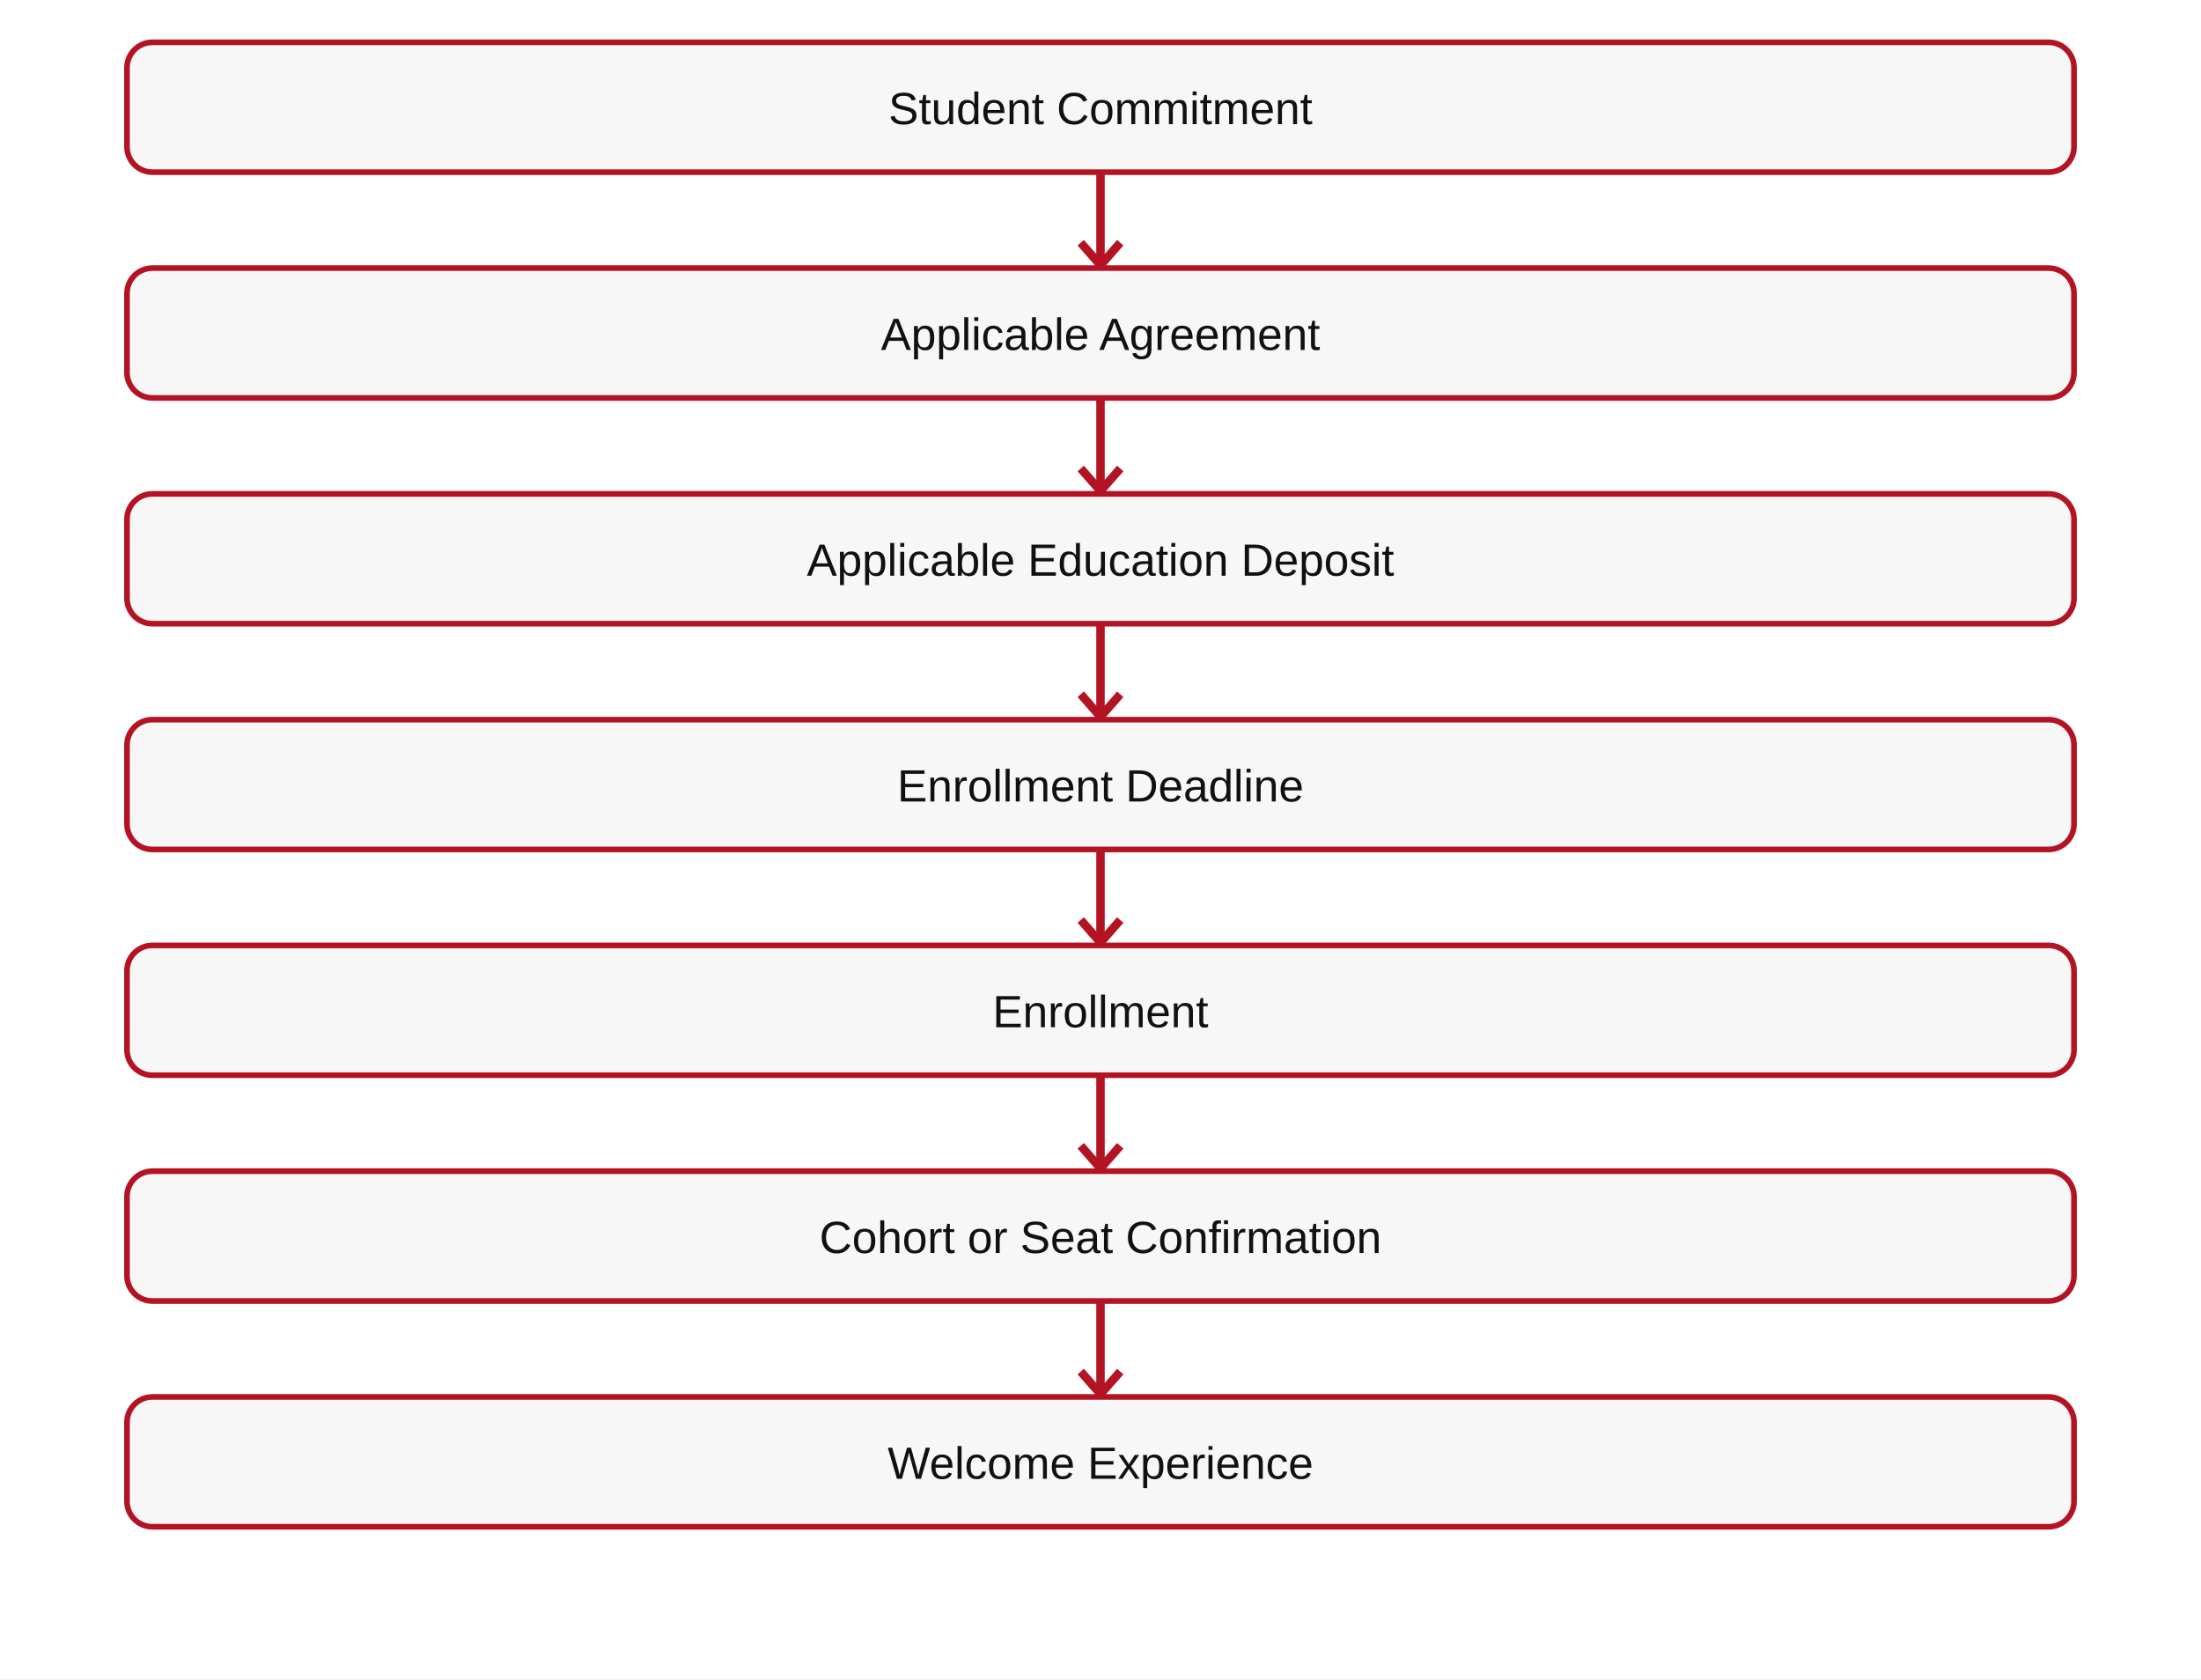
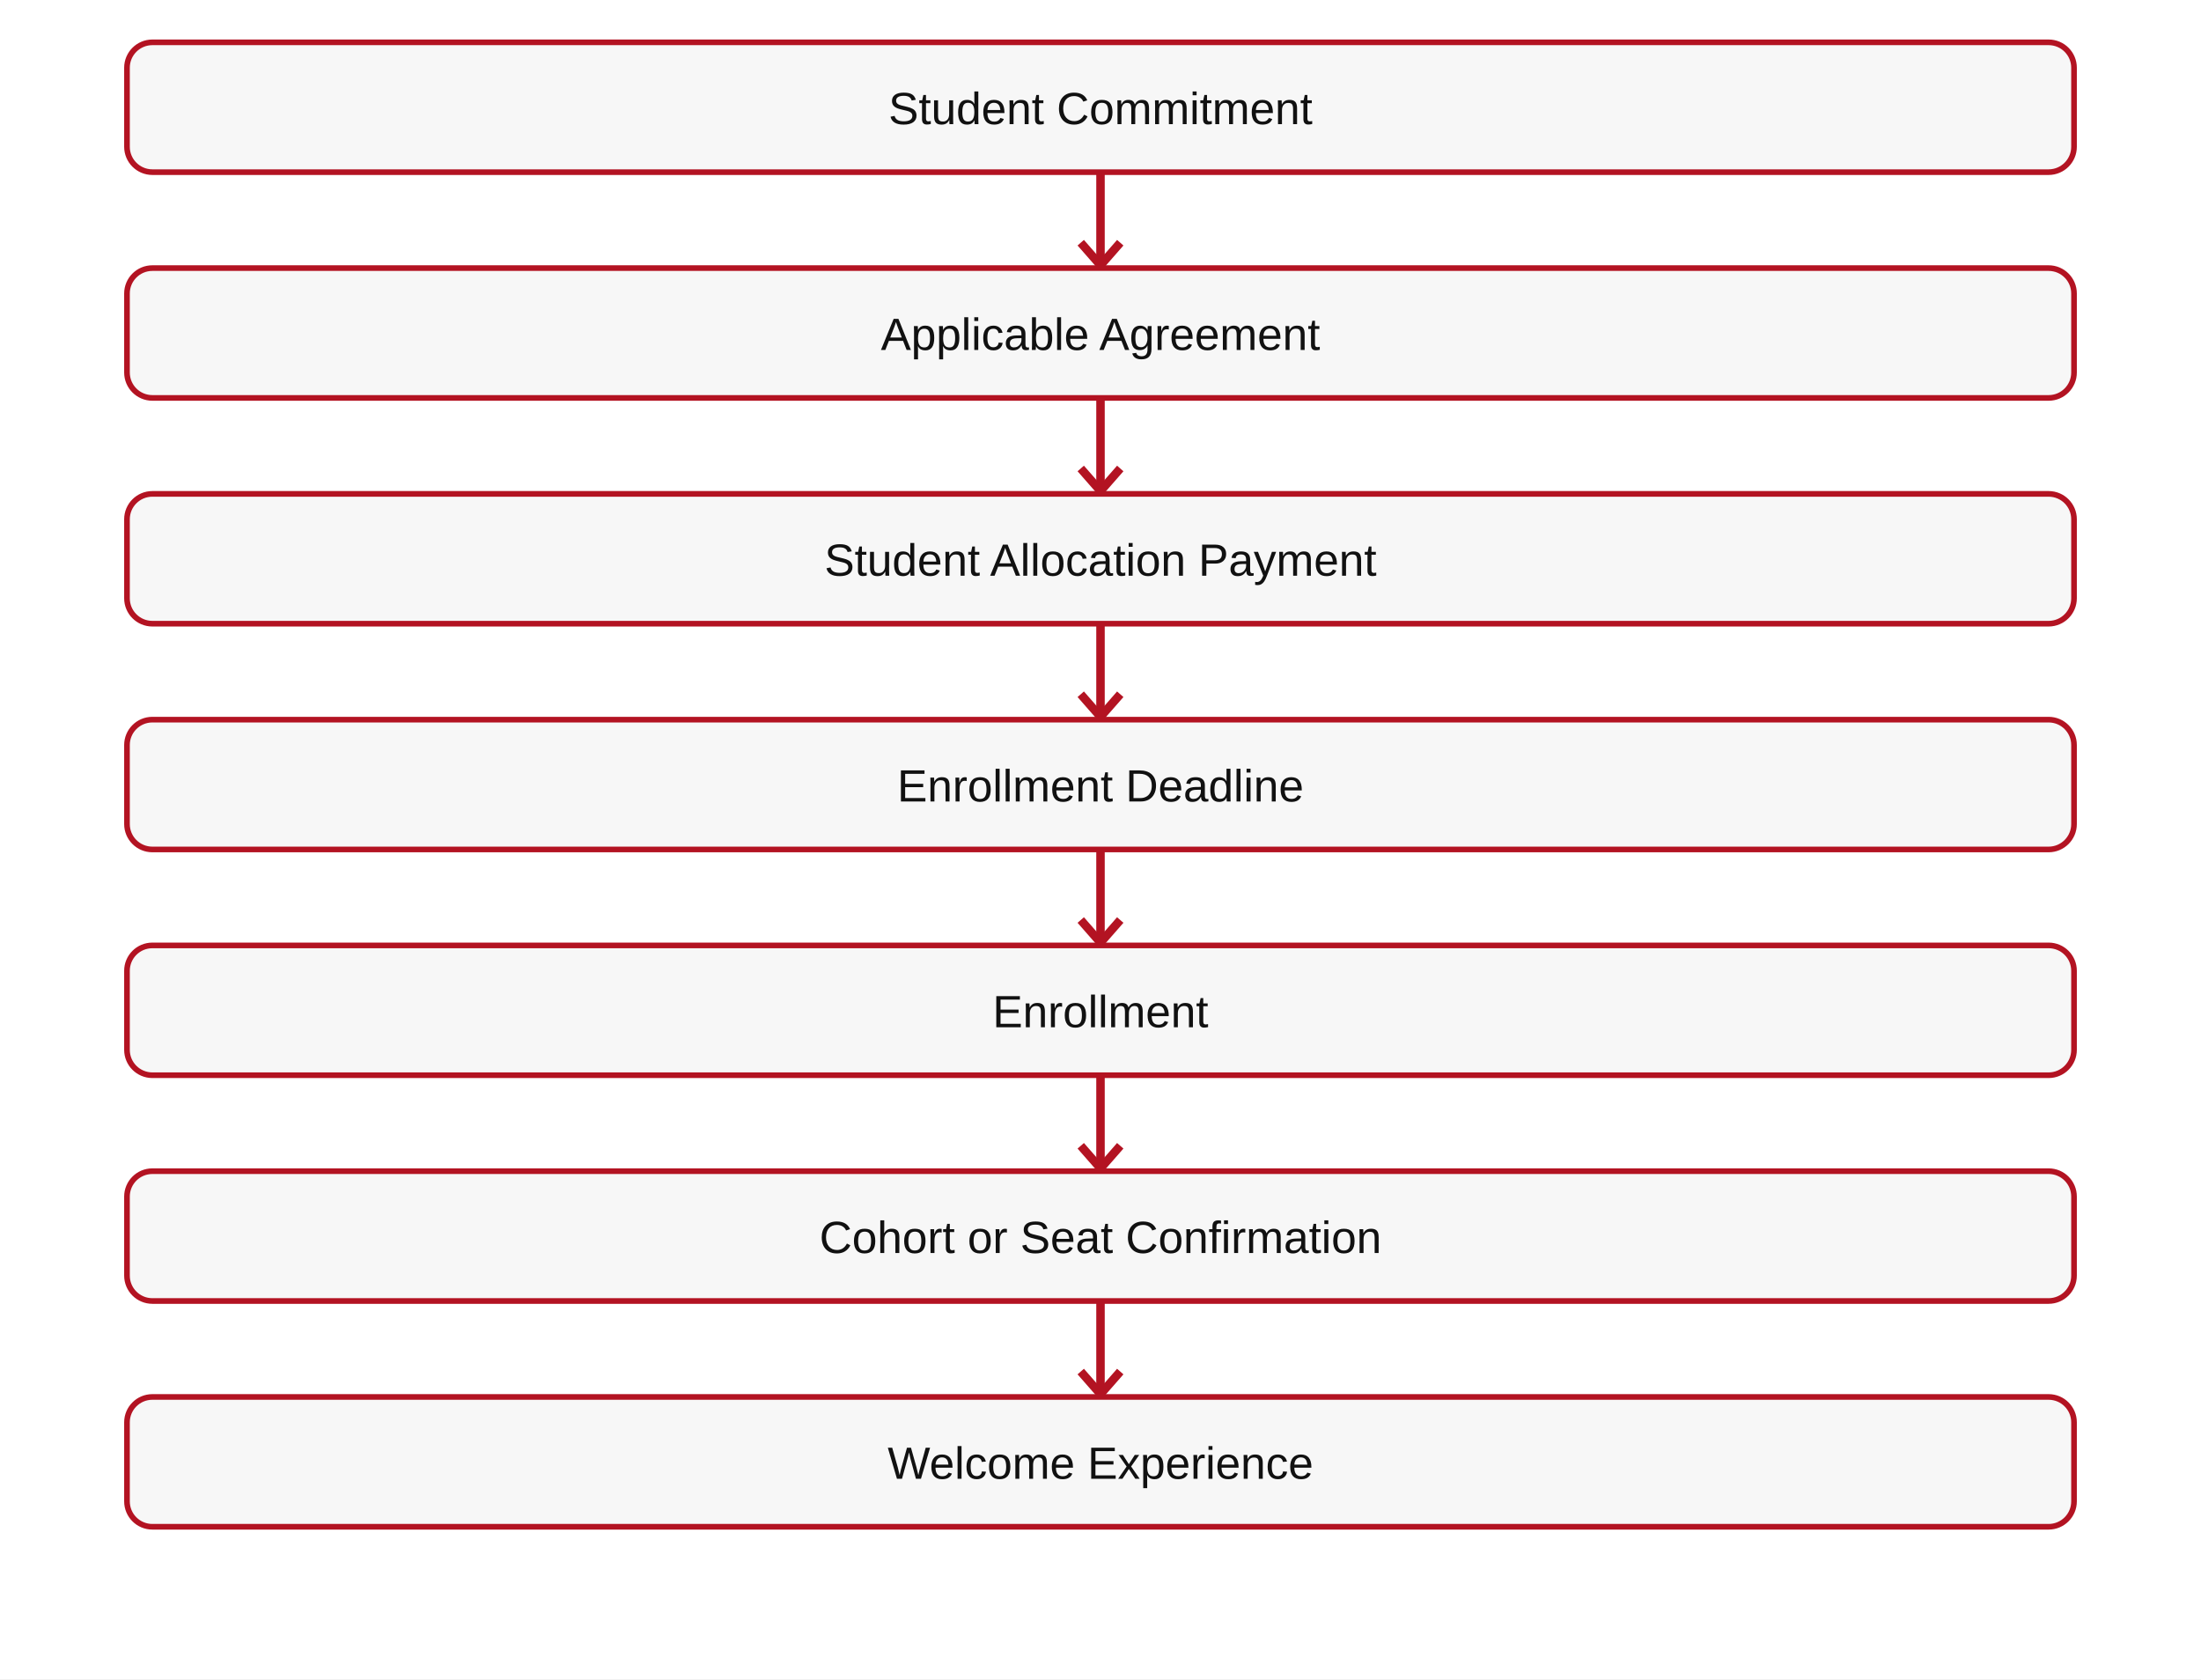
<svg xmlns="http://www.w3.org/2000/svg" width="780" height="595" viewBox="0 0 780 595">
  <rect width="100%" height="100%" fill="#ffffff" />
  <rect x="45" y="15" width="690" height="46" rx="9" fill="#f7f7f7" stroke="#b31322" stroke-width="2" />
  <text x="390" y="44" font-size="16" text-anchor="middle" font-family="Arial,sans-serif" fill="#111111">Student Commitment</text>
  <path d="M390 61 V94" stroke="#b31322" stroke-width="3" />
  <path d="M383 86 L390 94 L397 86" fill="none" stroke="#b31322" stroke-width="3" />
  <rect x="45" y="95" width="690" height="46" rx="9" fill="#f7f7f7" stroke="#b31322" stroke-width="2" />
  <text x="390" y="124" font-size="16" text-anchor="middle" font-family="Arial,sans-serif" fill="#111111">Applicable Agreement</text>
  <path d="M390 141 V174" stroke="#b31322" stroke-width="3" />
  <path d="M383 166 L390 174 L397 166" fill="none" stroke="#b31322" stroke-width="3" />
  <rect x="45" y="175" width="690" height="46" rx="9" fill="#f7f7f7" stroke="#b31322" stroke-width="2" />
-   <text x="390" y="204" font-size="16" text-anchor="middle" font-family="Arial,sans-serif" fill="#111111">Applicable Education Deposit</text>
+   <text x="390" y="204" font-size="16" text-anchor="middle" font-family="Arial,sans-serif" fill="#111111">Student Allocation Payment</text>
  <path d="M390 221 V254" stroke="#b31322" stroke-width="3" />
  <path d="M383 246 L390 254 L397 246" fill="none" stroke="#b31322" stroke-width="3" />
  <rect x="45" y="255" width="690" height="46" rx="9" fill="#f7f7f7" stroke="#b31322" stroke-width="2" />
  <text x="390" y="284" font-size="16" text-anchor="middle" font-family="Arial,sans-serif" fill="#111111">Enrollment Deadline</text>
  <path d="M390 301 V334" stroke="#b31322" stroke-width="3" />
  <path d="M383 326 L390 334 L397 326" fill="none" stroke="#b31322" stroke-width="3" />
  <rect x="45" y="335" width="690" height="46" rx="9" fill="#f7f7f7" stroke="#b31322" stroke-width="2" />
  <text x="390" y="364" font-size="16" text-anchor="middle" font-family="Arial,sans-serif" fill="#111111">Enrollment</text>
  <path d="M390 381 V414" stroke="#b31322" stroke-width="3" />
  <path d="M383 406 L390 414 L397 406" fill="none" stroke="#b31322" stroke-width="3" />
  <rect x="45" y="415" width="690" height="46" rx="9" fill="#f7f7f7" stroke="#b31322" stroke-width="2" />
  <text x="390" y="444" font-size="16" text-anchor="middle" font-family="Arial,sans-serif" fill="#111111">Cohort or Seat Confirmation</text>
  <path d="M390 461 V494" stroke="#b31322" stroke-width="3" />
  <path d="M383 486 L390 494 L397 486" fill="none" stroke="#b31322" stroke-width="3" />
  <rect x="45" y="495" width="690" height="46" rx="9" fill="#f7f7f7" stroke="#b31322" stroke-width="2" />
  <text x="390" y="524" font-size="16" text-anchor="middle" font-family="Arial,sans-serif" fill="#111111">Welcome Experience</text>
</svg>
